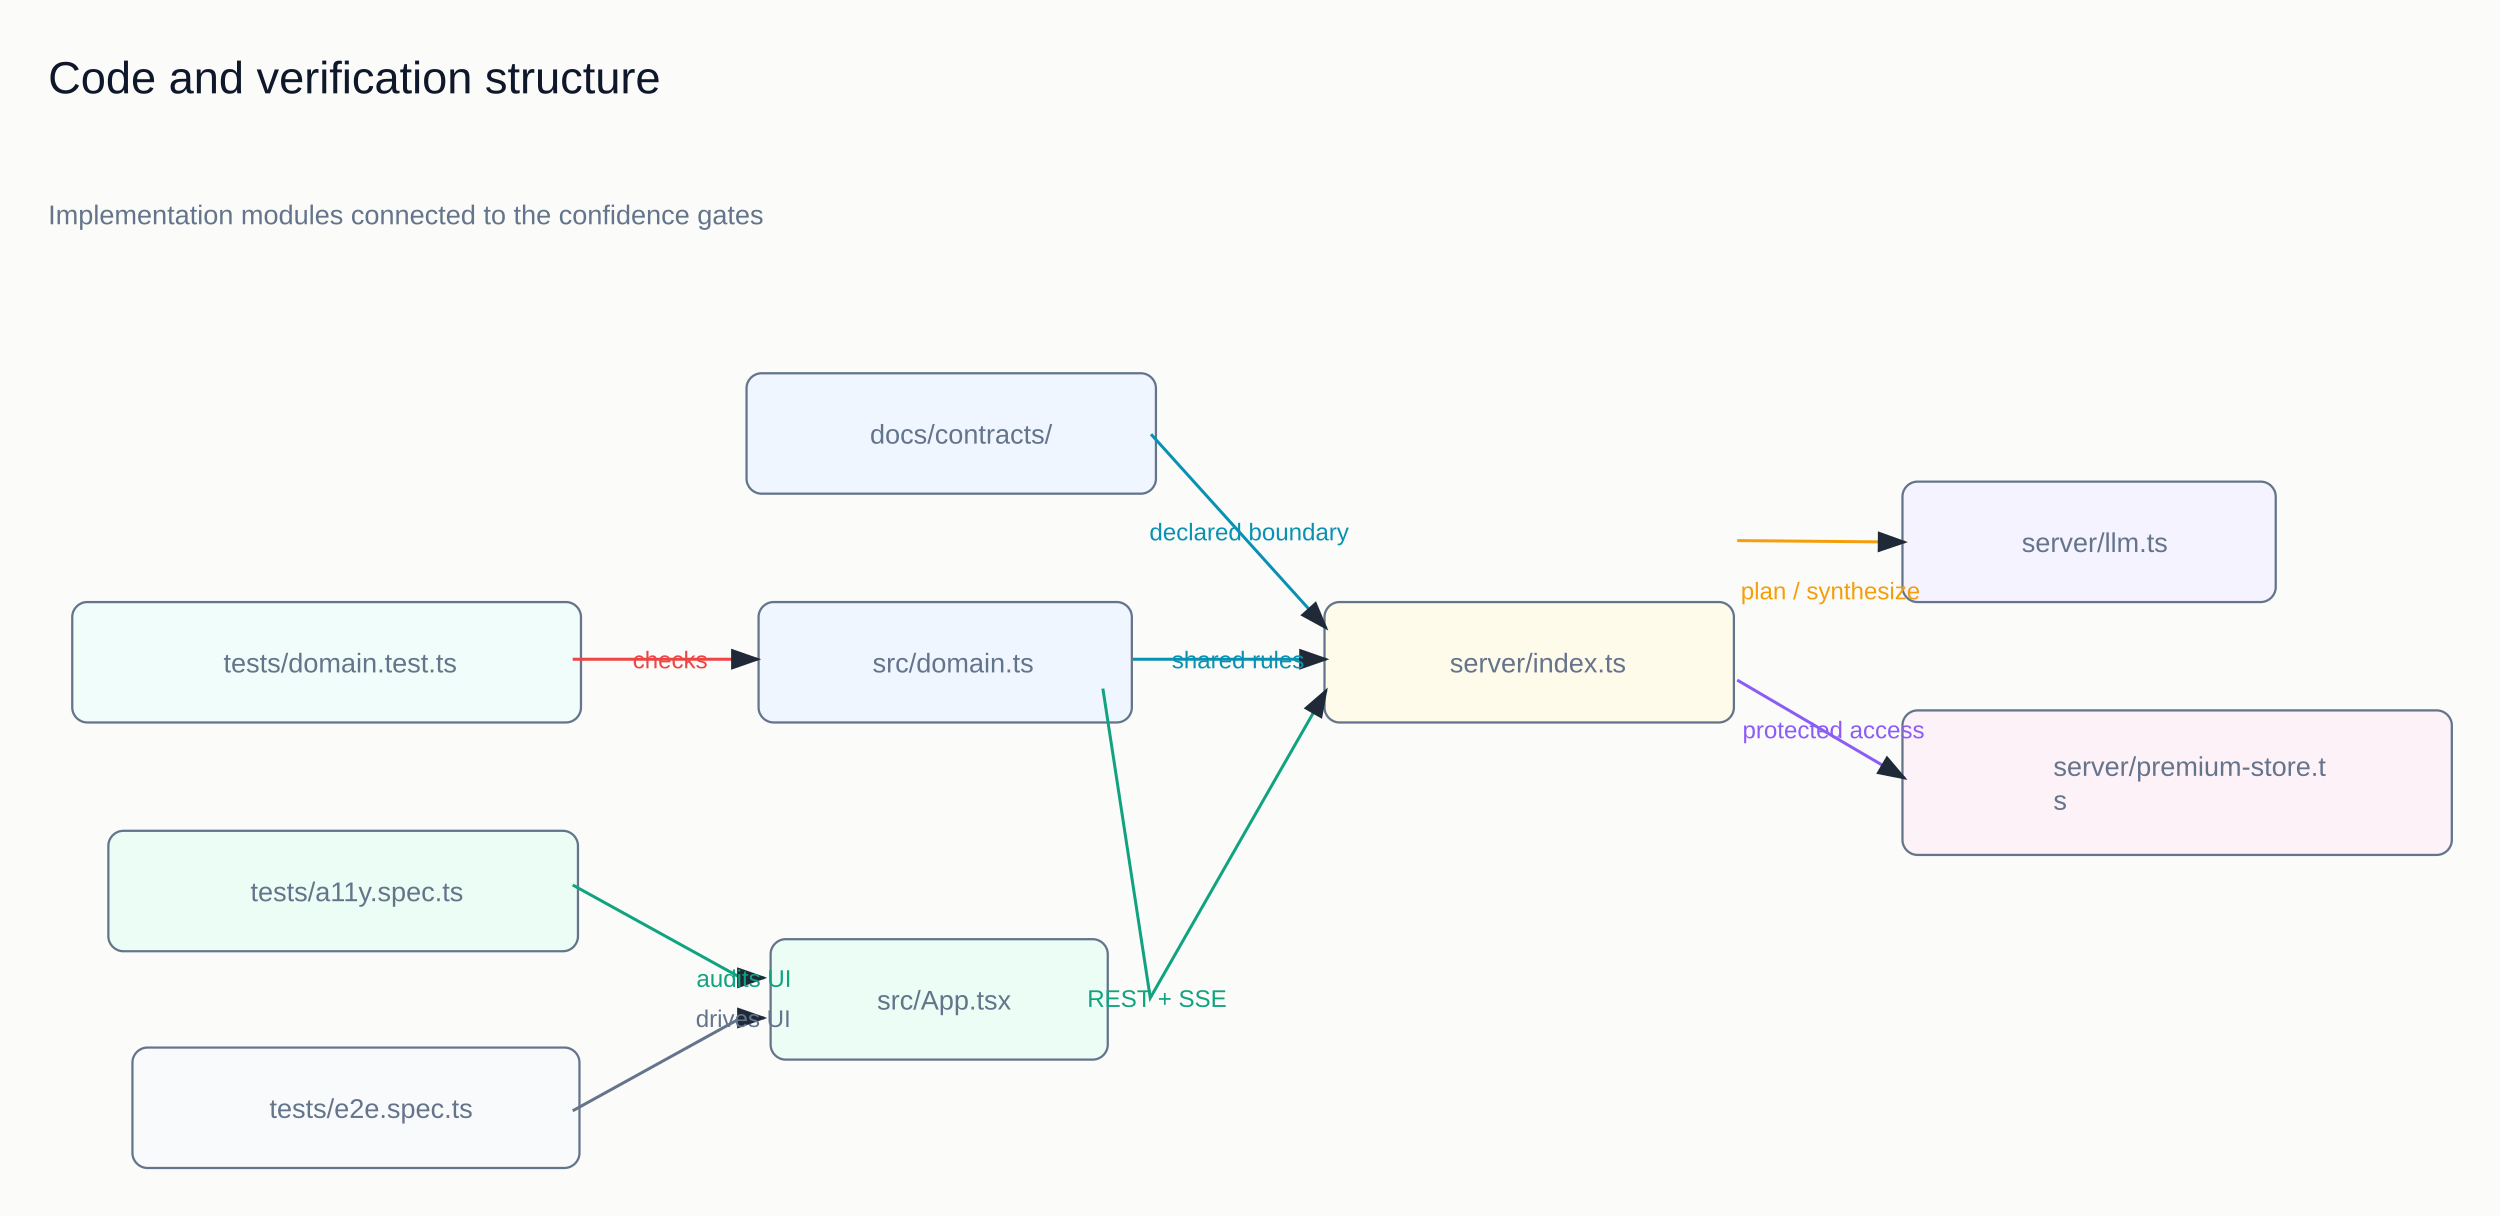
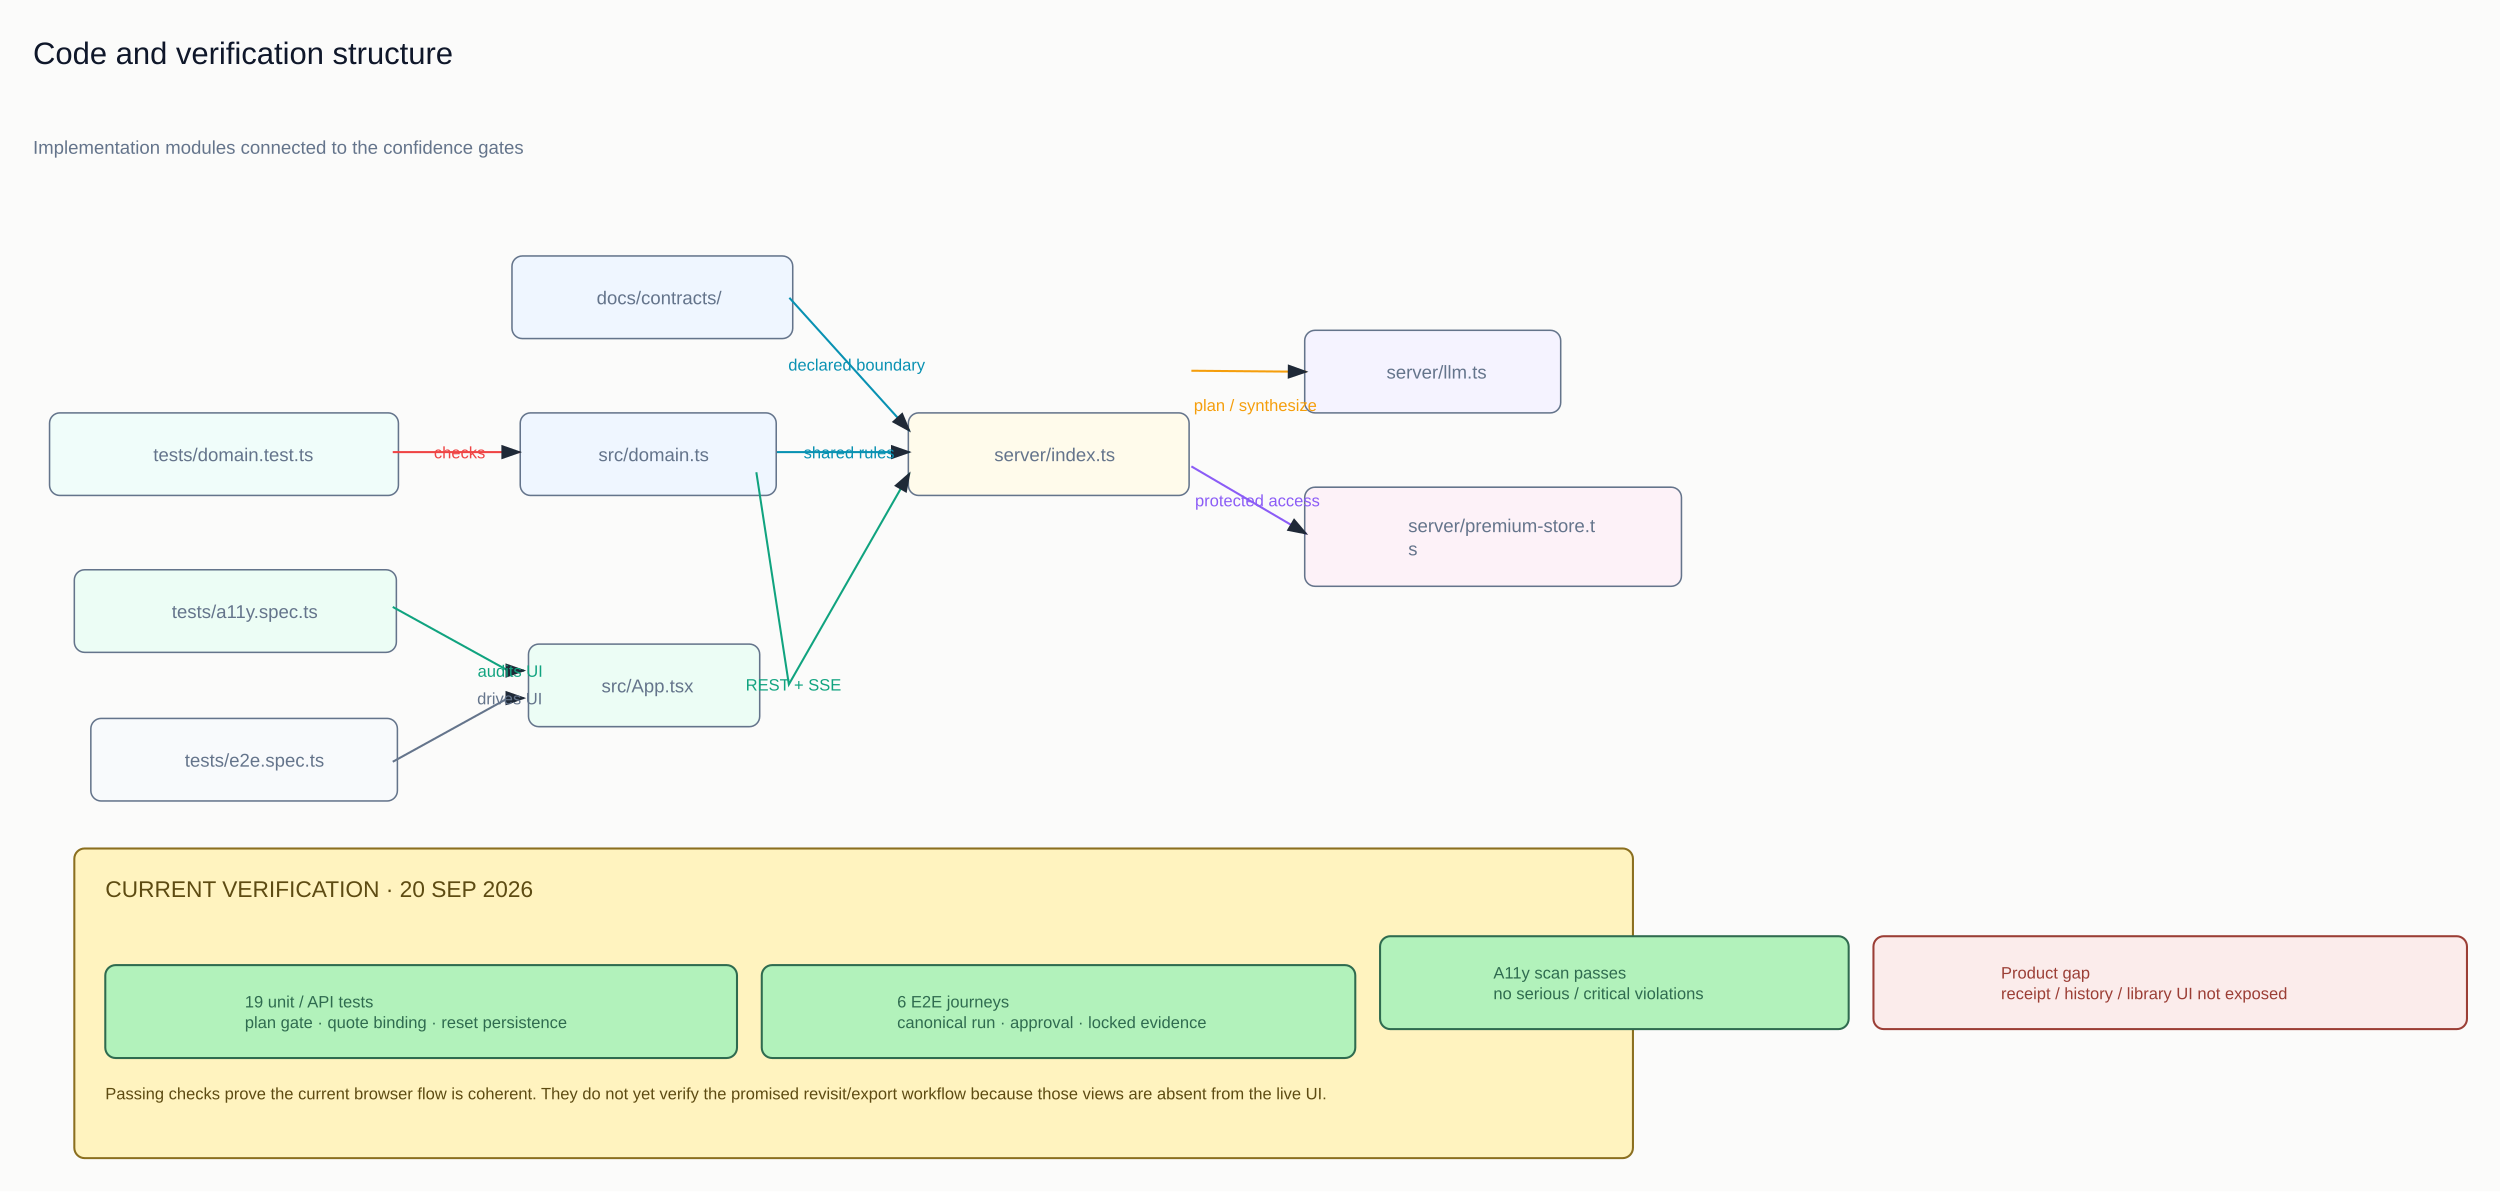
- <svg xmlns="http://www.w3.org/2000/svg" width="1661" height="808" viewBox="-32 -32 1661 808">
+ <svg xmlns="http://www.w3.org/2000/svg" width="2422" height="1154" viewBox="-32 -32 2422 1154">
  <defs>
    <marker id="arrowhead" markerWidth="10" markerHeight="7" refX="9" refY="3.5" orient="auto">
      <polygon points="0 0, 10 3.5, 0 7" fill="#1f2937" />
    </marker>
  </defs>
-   <rect x="-32" y="-32" width="1661" height="808" fill="#fbfbfa" />
+   <rect x="-32" y="-32" width="2422" height="1154" fill="#fbfbfa" />
  <text x="0" y="30" fill="#0f172a" font-family="Virgil, Arial, sans-serif" font-size="30">
    <tspan x="0" dy="0">Code and verification structure</tspan>
  </text>
  <text x="0" y="117" fill="#64748b" font-family="Virgil, Arial, sans-serif" font-size="18">
    <tspan x="0" dy="0">Implementation modules connected to the confidence gates</tspan>
  </text>
  <rect x="480" y="592" width="224" height="80" rx="10" fill="#ecfdf5" stroke="#64748b" stroke-width="1.5" opacity="1" />
  <rect x="472" y="368" width="248" height="80" rx="10" fill="#eff6ff" stroke="#64748b" stroke-width="1.5" opacity="1" />
  <rect x="848" y="368" width="272" height="80" rx="10" fill="#fffbeb" stroke="#64748b" stroke-width="1.5" opacity="1" />
  <rect x="1232" y="288" width="248" height="80" rx="10" fill="#f5f3ff" stroke="#64748b" stroke-width="1.5" opacity="1" />
  <rect x="1232" y="440" width="365" height="96" rx="10" fill="#fdf2f8" stroke="#64748b" stroke-width="1.5" opacity="1" />
  <rect x="16" y="368" width="338" height="80" rx="10" fill="#f0fdfa" stroke="#64748b" stroke-width="1.5" opacity="1" />
  <rect x="56" y="664" width="297" height="80" rx="10" fill="#f8fafc" stroke="#64748b" stroke-width="1.5" opacity="1" />
  <rect x="40" y="520" width="312" height="80" rx="10" fill="#ecfdf5" stroke="#64748b" stroke-width="1.5" opacity="1" />
  <rect x="464" y="216" width="272" height="80" rx="10" fill="#eff6ff" stroke="#64748b" stroke-width="1.5" opacity="1" />
  <polyline points="700.742,425.5 732.242,631 849.197,426.5" fill="none" stroke="#10a37f" stroke-width="2" opacity="1" marker-end="url(#arrowhead)" />
  <polyline points="720.742,406 849.197,406" fill="none" stroke="#0891b2" stroke-width="2" opacity="1" marker-end="url(#arrowhead)" />
  <polyline points="1122.197,327.167 1233.609,328.167" fill="none" stroke="#f59e0b" stroke-width="2" opacity="1" marker-end="url(#arrowhead)" />
  <polyline points="1122.197,419.833 1233.609,485.167" fill="none" stroke="#8b5cf6" stroke-width="2" opacity="1" marker-end="url(#arrowhead)" />
  <polyline points="348.5,406 471.742,406" fill="none" stroke="#ef4444" stroke-width="2" opacity="1" marker-end="url(#arrowhead)" />
  <polyline points="348.5,706 460.242,644.333 475.742,644.333" fill="none" stroke="#64748b" stroke-width="2" opacity="1" marker-end="url(#arrowhead)" />
  <polyline points="348.5,556 460.242,617.667 475.742,617.667" fill="none" stroke="#10a37f" stroke-width="2" opacity="1" marker-end="url(#arrowhead)" />
  <polyline points="732.742,256.5 849.197,385.5" fill="none" stroke="#0891b2" stroke-width="2" opacity="1" marker-end="url(#arrowhead)" />
  <text x="550.753" y="638.75" fill="#64748b" font-family="Virgil, Arial, sans-serif" font-size="18">
    <tspan x="550.753" dy="0">src/App.tsx</tspan>
  </text>
  <text x="547.757" y="414.75" fill="#64748b" font-family="Virgil, Arial, sans-serif" font-size="18">
    <tspan x="547.757" dy="0">src/domain.ts</tspan>
  </text>
  <text x="931.266" y="414.75" fill="#64748b" font-family="Virgil, Arial, sans-serif" font-size="18">
    <tspan x="931.266" dy="0">server/index.ts</tspan>
  </text>
  <text x="1311.259" y="334.75" fill="#64748b" font-family="Virgil, Arial, sans-serif" font-size="18">
    <tspan x="1311.259" dy="0">server/llm.ts</tspan>
  </text>
  <text x="1332.278" y="483.5" fill="#64748b" font-family="Virgil, Arial, sans-serif" font-size="18">
    <tspan x="1332.278" dy="0">server/premium-store.t</tspan>
    <tspan x="1332.278" dy="22.5">s</tspan>
  </text>
  <text x="116.502" y="414.75" fill="#64748b" font-family="Virgil, Arial, sans-serif" font-size="18">
    <tspan x="116.502" dy="0">tests/domain.test.ts</tspan>
  </text>
  <text x="147.015" y="710.75" fill="#64748b" font-family="Virgil, Arial, sans-serif" font-size="18">
    <tspan x="147.015" dy="0">tests/e2e.spec.ts</tspan>
  </text>
  <text x="134.424" y="566.75" fill="#64748b" font-family="Virgil, Arial, sans-serif" font-size="18">
    <tspan x="134.424" dy="0">tests/a11y.spec.ts</tspan>
  </text>
  <text x="546.018" y="262.75" fill="#64748b" font-family="Virgil, Arial, sans-serif" font-size="18">
    <tspan x="546.018" dy="0">docs/contracts/</tspan>
  </text>
  <text x="690.387" y="637" fill="#10a37f" font-family="Virgil, Arial, sans-serif" font-size="16">
    <tspan x="690.387" dy="0">REST + SSE</tspan>
  </text>
  <text x="746.54" y="412" fill="#0891b2" font-family="Virgil, Arial, sans-serif" font-size="16">
    <tspan x="746.54" dy="0">shared rules</tspan>
  </text>
  <text x="1124.583" y="366.167" fill="#f59e0b" font-family="Virgil, Arial, sans-serif" font-size="16">
    <tspan x="1124.583" dy="0">plan / synthesize</tspan>
  </text>
  <text x="1125.712" y="458.5" fill="#8b5cf6" font-family="Virgil, Arial, sans-serif" font-size="16">
    <tspan x="1125.712" dy="0">protected access</tspan>
  </text>
  <text x="388.356" y="412" fill="#ef4444" font-family="Virgil, Arial, sans-serif" font-size="16">
    <tspan x="388.356" dy="0">checks</tspan>
  </text>
  <text x="430.25" y="650.333" fill="#64748b" font-family="Virgil, Arial, sans-serif" font-size="16">
    <tspan x="430.25" dy="0">drives UI</tspan>
  </text>
  <text x="430.692" y="623.667" fill="#10a37f" font-family="Virgil, Arial, sans-serif" font-size="16">
    <tspan x="430.692" dy="0">audits UI</tspan>
  </text>
  <text x="731.665" y="327" fill="#0891b2" font-family="Virgil, Arial, sans-serif" font-size="16">
    <tspan x="731.665" dy="0">declared boundary</tspan>
  </text>
+   <rect x="40" y="790" width="1510" height="300" rx="10" fill="#fff3bf" stroke="#8b6f1f" stroke-width="2" opacity="1" />
+   <text x="70" y="837" fill="#5d4b12" font-family="Virgil, Arial, sans-serif" font-size="22">
+     <tspan x="70" dy="0">CURRENT VERIFICATION · 20 SEP 2026</tspan>
+   </text>
+   <rect x="70" y="903" width="612" height="90" rx="10" fill="#b2f2bb" stroke="#2f6b4f" stroke-width="2" opacity="1" />
+   <rect x="706" y="903" width="575" height="90" rx="10" fill="#b2f2bb" stroke="#2f6b4f" stroke-width="2" opacity="1" />
+   <rect x="1305" y="875" width="454" height="90" rx="10" fill="#b2f2bb" stroke="#2f6b4f" stroke-width="2" opacity="1" />
+   <rect x="1783" y="875" width="575" height="90" rx="10" fill="#fbeceb" stroke="#9b3e35" stroke-width="2" opacity="1" />
+   <text x="70" y="1033" fill="#5d4b12" font-family="Virgil, Arial, sans-serif" font-size="16">
+     <tspan x="70" dy="0">Passing checks prove the current browser flow is coherent. They do not yet verify the promised revisit/export workflow because those views are absent from the live UI.</tspan>
+   </text>
+   <text x="205.184" y="944" fill="#2f6b4f" font-family="Virgil, Arial, sans-serif" font-size="16">
+     <tspan x="205.184" dy="0">19 unit / API tests</tspan>
+     <tspan x="205.184" dy="20">plan gate · quote binding · reset persistence</tspan>
+   </text>
+   <text x="837.148" y="944" fill="#2f6b4f" font-family="Virgil, Arial, sans-serif" font-size="16">
+     <tspan x="837.148" dy="0">6 E2E journeys</tspan>
+     <tspan x="837.148" dy="20">canonical run · approval · locked evidence</tspan>
+   </text>
+   <text x="1414.784" y="916" fill="#2f6b4f" font-family="Virgil, Arial, sans-serif" font-size="16">
+     <tspan x="1414.784" dy="0">A11y scan passes</tspan>
+     <tspan x="1414.784" dy="20">no serious / critical violations</tspan>
+   </text>
+   <text x="1906.556" y="916" fill="#9b3e35" font-family="Virgil, Arial, sans-serif" font-size="16">
+     <tspan x="1906.556" dy="0">Product gap</tspan>
+     <tspan x="1906.556" dy="20">receipt / history / library UI not exposed</tspan>
+   </text>
</svg>
